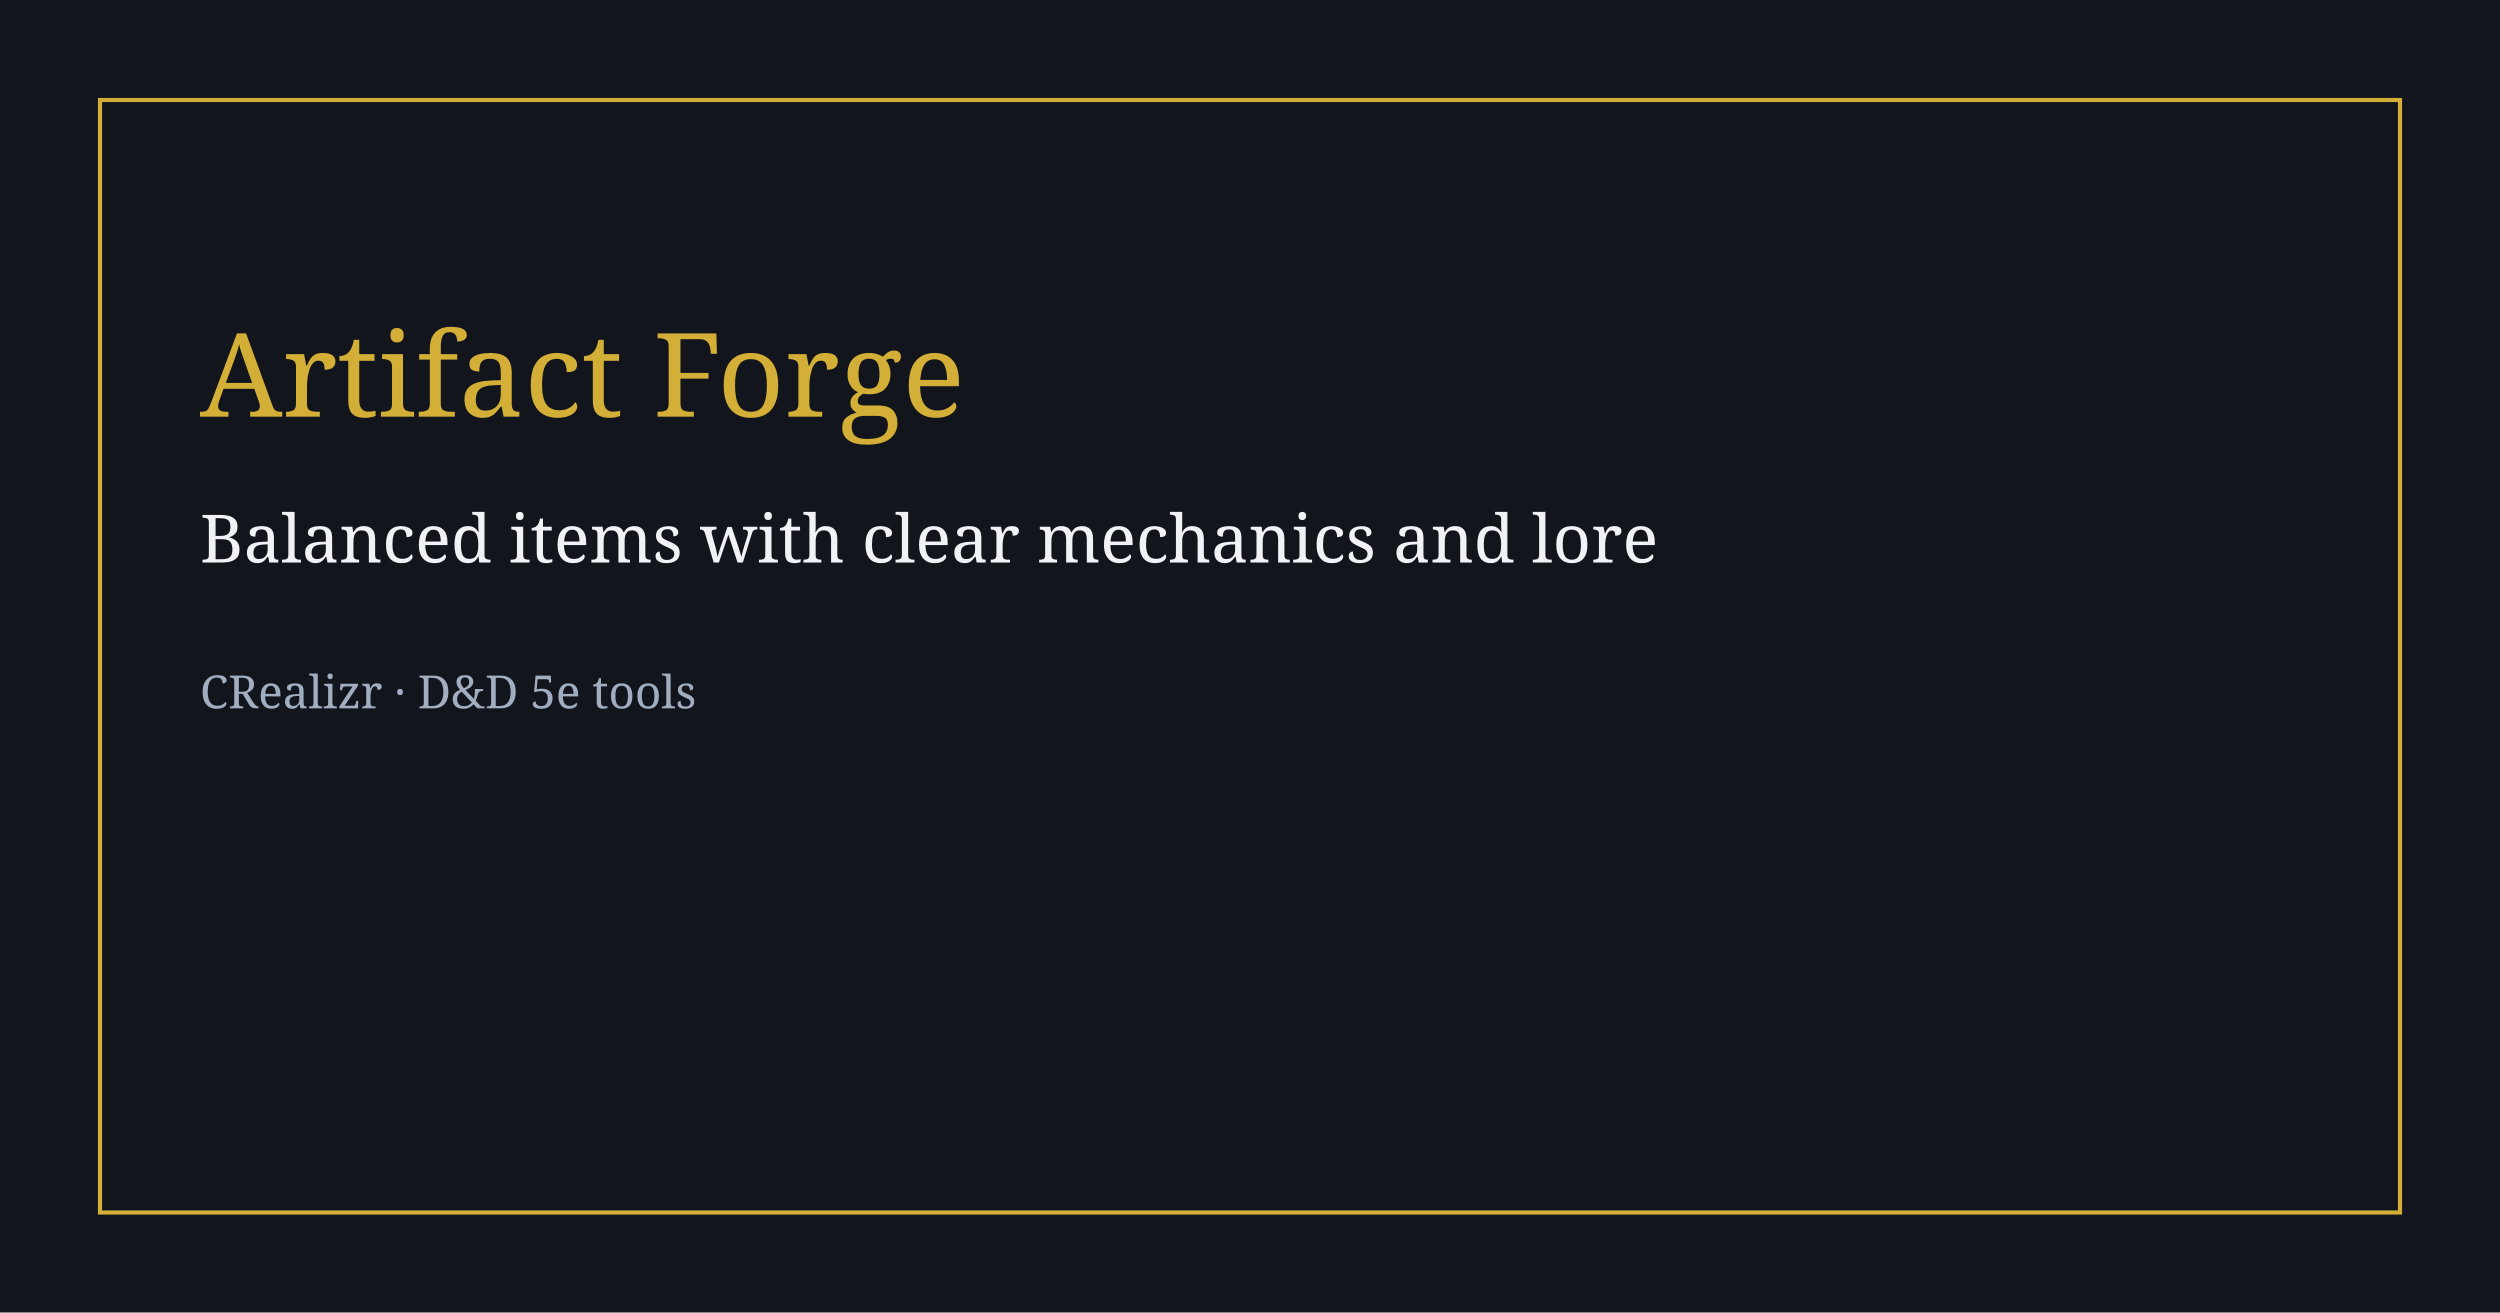
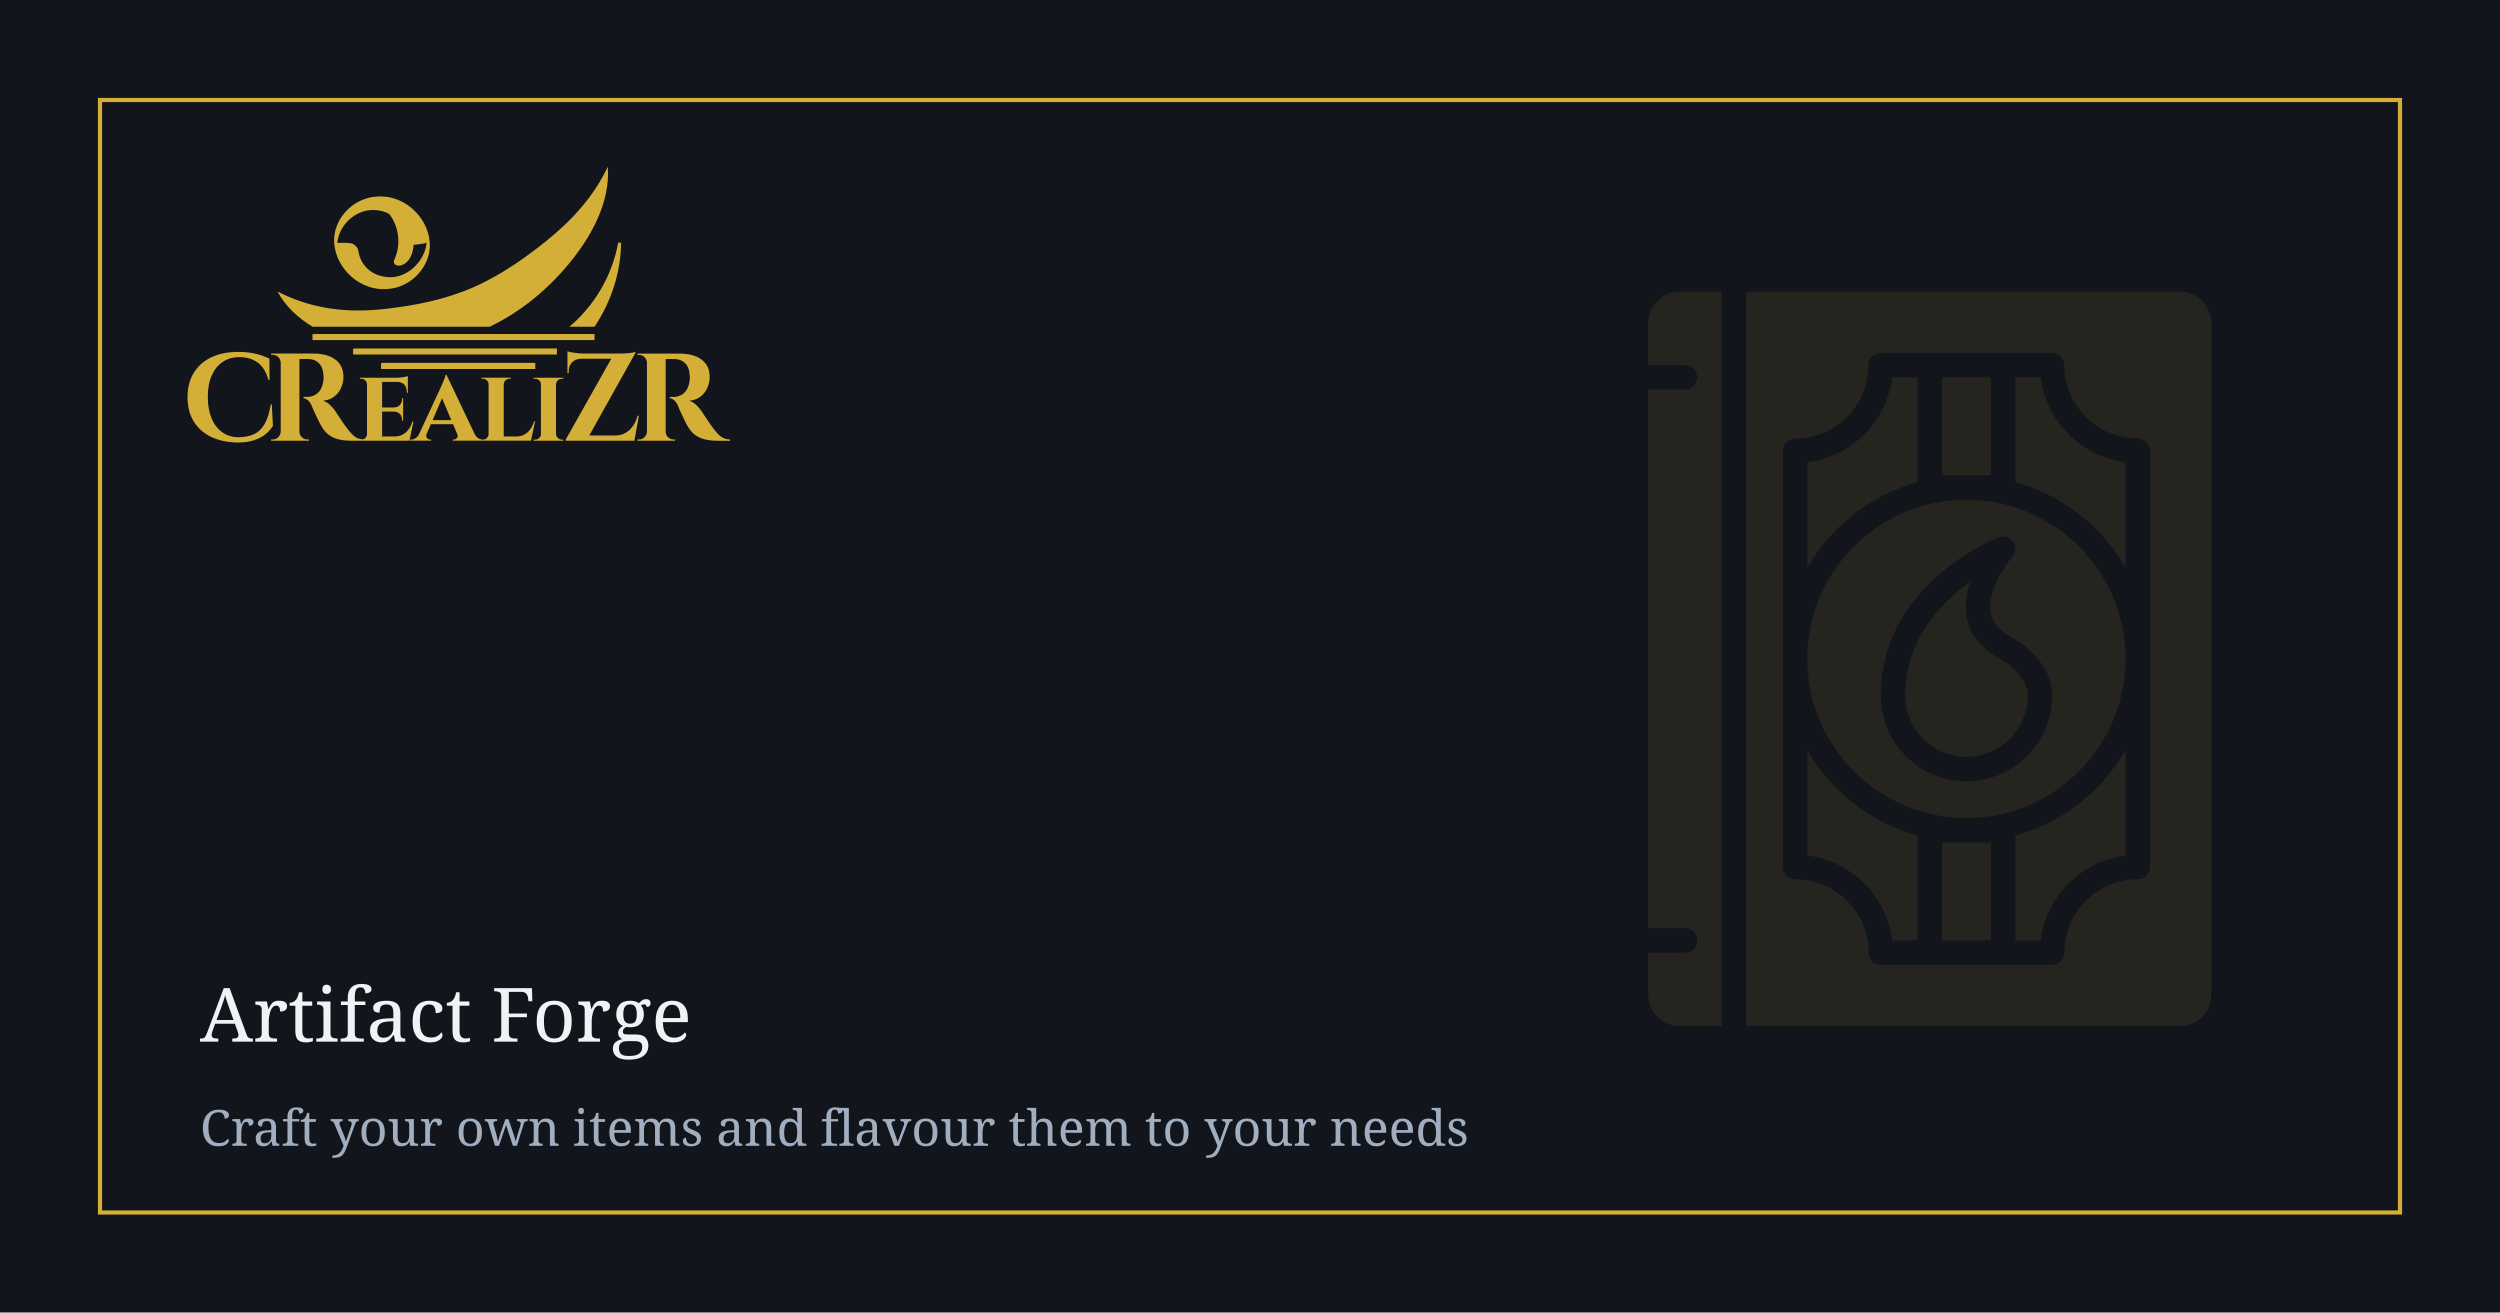
<svg xmlns="http://www.w3.org/2000/svg" width="1200" height="630" viewBox="0 0 1200 630">
  <rect width="1200" height="630" fill="#12151c" />
  <rect x="48" y="48" width="1104" height="534" fill="none" stroke="#d4af37" stroke-width="2" />
-   <text x="96" y="200" fill="#d4af37" font-size="56" font-family="serif">Artifact Forge</text>
-   <text x="96" y="270" fill="#f0f2f5" font-size="32" font-family="serif">Balanced items with clear mechanics and lore</text>
-   <text x="96" y="340" fill="#a0aec0" font-size="22" font-family="serif">CRealizr · D&amp;D 5e tools</text>
+   <g transform="translate(750,140) scale(0.7)" fill="#d4af37" opacity="0.1">
+     <path d="M298.472,250.946c-12.498-7.294-19.523-16.804-21.445-28.58c-1.318-8.142,0.101-16.325,2.644-23.695 c-20.069,14.395-44.653,39.886-44.653,78.311c0,23.141,18.827,41.967,41.967,41.967c23.141,0,41.967-18.826,41.967-41.967 C318.952,261.245,298.673,251.047,298.472,250.946z" />
+     <path d="M276.984,142.689c-60.164,0-109.115,48.951-109.115,109.115s48.951,109.115,109.115,109.115 s109.115-48.951,109.115-109.115S337.148,142.689,276.984,142.689z M276.984,335.738c-32.399,0-58.754-26.355-58.754-58.754 c0-76.212,77.589-107.26,80.896-108.544c3.576-1.402,7.672-0.151,9.896,2.996c2.224,3.156,2.006,7.428-0.529,10.341 c-4.935,5.691-17.249,23.602-14.89,37.93c1.1,6.673,5.288,12.061,12.8,16.46c0.655,0.285,29.335,14.537,29.335,40.817 C335.738,309.382,309.382,335.738,276.984,335.738z" />
+     <path d="M243.41,130.586V58.755h-17.307c-3.802,30.325-27.908,54.431-58.234,58.234v72.276 C184.194,160.895,211.204,139.517,243.41,130.586z" />
+     <path d="M58.754,21.454v28.907h25.18c4.633,0,8.393,3.76,8.393,8.393s-3.76,8.393-8.393,8.393h-25.18v369.311h25.18 c4.633,0,8.393,3.76,8.393,8.393c0,4.633-3.76,8.393-8.393,8.393h-25.18v28.907c0,11.835,9.619,21.454,21.454,21.454h28.907V0 H80.208C68.373,0,58.754,9.619,58.754,21.454z" />
+     <rect x="260.197" y="58.751" width="33.574" height="67.148" />
+     <path d="M423.399,0H125.902v503.607h297.497c11.835,0,21.454-9.619,21.454-21.454V21.454C444.852,9.619,435.234,0,423.399,0z M402.885,394.492c0,4.633-3.76,8.393-8.393,8.393c-27.774,0-50.361,22.587-50.361,50.361c0,4.633-3.76,8.393-8.393,8.393 h-33.574h-50.361h-33.574c-4.633,0-8.393-3.76-8.393-8.393c0-27.774-22.587-50.361-50.361-50.361 c-4.633,0-8.393-3.76-8.393-8.393V109.115c0-4.633,3.76-8.393,8.393-8.393c27.774,0,50.361-22.587,50.361-50.361 c0-4.633,3.76-8.393,8.393-8.393h33.574h50.361h33.574c4.633,0,8.393,3.76,8.393,8.393c0,27.774,22.587,50.361,50.361,50.361 c4.633,0,8.393,3.76,8.393,8.393V394.492z" />
+     <path d="M310.557,373.021v71.831h17.307c3.802-30.326,27.908-54.432,58.234-58.234v-72.276 C369.773,342.712,342.763,364.09,310.557,373.021z" />
+     <path d="M327.865,58.754h-17.307v71.831c32.206,8.931,59.216,30.309,75.541,58.679v-72.276 C355.773,113.186,331.667,89.08,327.865,58.754z" />
+     <rect x="260.197" y="377.702" width="33.574" height="67.148" />
+     <path d="M167.869,314.342v72.276c30.326,3.802,54.431,27.908,58.234,58.234h17.307v-71.831 C211.204,364.09,184.194,342.712,167.869,314.342z" />
+   </g>
+   <g transform="translate(90,80) scale(1.4)" fill="#d4af37">
+     <rect x="43.8" y="58.38" width="94.8" height=".09" />
+     <polygon points="139.55 59.46 42.85 59.46 42.85 57.46 43.8 57.38 139.55 57.38 139.55 59.46" />
+     <rect x="57.46" y="63.33" width="68.52" height=".09" />
+     <polygon points="126.66 64.42 56.78 64.42 56.78 62.42 57.46 62.33 126.66 62.33 126.66 64.42" />
+     <rect x="66.88" y="68.28" width="51.84" height=".09" />
+     <polygon points="119.24 69.37 66.36 69.37 66.36 67.37 66.88 67.28 119.24 67.28 119.24 69.37" />
+     <path d="M130.33,33.81c-7.74,9.18-16.74,16.29-26.74,21.07h-60.7c-5-2.98-9.28-6.99-12.04-12.07,13.34,6.83,26.58,7.53,40.43,5.52,10.51-1.35,21.18-3.95,30.73-8.88,7.3-3.69,14.09-8.47,20.5-13.56,8.93-7.14,16.7-15.4,21.59-25.89.94,12.45-5.97,24.52-13.77,33.81Z" />
+     <path d="M148.66,26.11c-.11,9.98-3.29,20.11-9.11,28.77h-8.62c8.42-7.05,14.65-17.36,16.74-28.86l.99.09Z" />
+     <path d="M83.07,26.04s0,0,0,0c-.68-9.17-9.24-16.59-18.19-15.78-8.22.41-15.13,7.86-14.59,15.9,0,0,0,0,0,0,.68,9.17,9.24,16.59,18.19,15.78,8.22-.41,15.13-7.86,14.59-15.9ZM68.38,37.83c-5.31-.41-9.19-4.19-9.82-9.06-.15-1.17-1.58-2.35-2.42-2.48-1.6-.25-3.27-.21-4.8-.16.69-6.69,7.03-11.97,13.53-11.2,5.04.39,9.3,4.52,9.9,9.28.09.69-.97,2.72-.05,2.69,1.65-.05,5.12-.13,7.28-.81-.69,6.69-7.13,12.51-13.62,11.75Z" />
+     <path d="M68.75,15.67c3.63,4.28,4.57,10.67,2.34,15.82-.2.46-.43.96-.31,1.45.2.85,1.31,1.13,2.16.96,1.17-.23,2.2-.98,2.91-1.94s1.14-2.1,1.4-3.26c.6-2.69.32-5.57-.78-8.1l-7.72-4.92Z" />
+     <path d="M28.89,81.5h-.34c-.46,2.79-1.15,5.01-2.07,6.66-.92,1.65-2.14,2.83-3.65,3.54-1.51.71-3.36,1.07-5.55,1.07-2.11-.06-3.93-.65-5.48-1.79-1.55-1.14-2.75-2.73-3.58-4.78-.84-2.05-1.26-4.48-1.26-7.3s.44-5.23,1.32-7.25c.88-2.02,2.13-3.58,3.76-4.69s3.57-1.66,5.85-1.66,4.37.6,6.1,1.81c1.73,1.21,2.99,3.22,3.75,6.04h.38l-.04-7.3c-1.22-.65-2.74-1.21-4.54-1.66-1.81-.46-3.85-.68-6.12-.68-3.61,0-6.72.63-9.32,1.88-2.6,1.25-4.6,3.04-6,5.36-1.39,2.32-2.09,5.07-2.09,8.26s.71,6.06,2.13,8.36c1.42,2.3,3.44,4.08,6.04,5.31s5.64,1.87,9.11,1.9c2.13,0,3.98-.26,5.55-.79,1.56-.53,2.87-1.22,3.93-2.07,1.05-.85,1.89-1.81,2.52-2.86l-.38-7.34Z" />
+     <path d="M77.13,87.33c-.31,1.06-.76,1.97-1.33,2.75-.58.78-1.27,1.38-2.07,1.8-.8.42-1.72.63-2.75.63h-4.25v-8.53h4.1c.84.02,1.51.3,2,.83.49.53.74,1.19.74,1.98v.29h.36v-7.63h-.36v.25c0,.79-.25,1.46-.74,2-.49.54-1.16.82-2,.85h-4.1v-8.75h5.18c1.06.02,1.87.34,2.43.94.56.6.85,1.43.85,2.48v.32h.36v-5.72c-.29.1-.82.21-1.58.34-.77.13-1.5.2-2.2.2h-12.64v.36h.47c.53,0,.98.18,1.35.54.37.36.57.82.59,1.37v17.06c-.02.53-.22.98-.59,1.35-.23.23-.49.38-.77.46-.63-.04-1.21-.15-1.71-.34-.57-.21-1.11-.55-1.62-1.02-.51-.47-1.08-1.09-1.71-1.86-.4-.51-.84-1.11-1.32-1.79-.48-.68-.95-1.36-1.39-2.03-.44-.67-.81-1.23-1.11-1.68s-.46-.71-.49-.77c-.48-.74-1.1-1.48-1.86-2.22-.75-.74-1.59-1.25-2.5-1.54,1.62-.17,2.94-.68,3.97-1.51,1.02-.84,1.78-1.85,2.28-3.03.5-1.18.75-2.37.75-3.56,0-1.51-.28-2.77-.85-3.8-.57-1.02-1.33-1.85-2.28-2.47-.95-.63-2.04-1.08-3.26-1.37-1.22-.28-2.48-.43-3.76-.43h-14.64v.43h.55c.74,0,1.37.26,1.9.79.53.53.8,1.16.83,1.9v23.64c-.03.74-.31,1.37-.83,1.9-.53.53-1.16.79-1.9.79h-.55v.43h12.93v-.43h-.51c-.74,0-1.38-.26-1.92-.79-.54-.53-.81-1.16-.81-1.9v-24.88h.66c.38,0,.81,0,1.28-.02.47-.01.9,0,1.3.02,1.39.03,2.56.52,3.5,1.47.94.95,1.45,2.45,1.54,4.5.03.43.02.81-.02,1.15-.04.34-.09.64-.15.9-.23,1.25-.63,2.23-1.19,2.94-.57.71-1.22,1.22-1.94,1.54-.73.31-1.47.47-2.24.47h-1.32v.43c.57.09,1.1.36,1.6.81.5.46.93,1.14,1.3,2.05.08.26.23.61.43,1.07.2.46.43.96.7,1.51s.55,1.13.83,1.73c.28.6.56,1.16.83,1.69.27.53.52.96.75,1.3.71,1.11,1.55,1.99,2.52,2.65.97.65,2.08,1.12,3.33,1.39,1.25.27,2.65.41,4.18.41h19.84l1.37-6.62h-.32Z" />
+     <path d="M118.82,87.33c-.31,1.06-.76,1.97-1.33,2.75-.58.78-1.27,1.38-2.07,1.8-.8.42-1.72.63-2.75.63h-4.25v-17.89c.02-.55.23-1.01.61-1.37.38-.36.84-.54,1.37-.54h.43v-.36h-10.01v.36h.43c.53,0,.98.18,1.37.54.38.36.59.82.61,1.37v17.06c-.02.53-.22.98-.59,1.35s-.82.56-1.35.56h-.04c-.48,0-.98-.15-1.51-.45s-.97-.82-1.33-1.57h0l-9.61-20.2h-.29c-.02.24-.12.57-.29.99-.17.42-.35.86-.54,1.33-.19.47-.37.89-.54,1.26-.17.37-.28.63-.32.77l-7.37,15.84h-.01c-.34.74-.77,1.27-1.3,1.57-.53.3-1.03.45-1.51.45h-.29v.36h7.2v-.36h-.29c-.41,0-.78-.17-1.12-.52-.33-.34-.37-.83-.12-1.46l1.43-3.31h7.61l1.5,3.55c.15.52.09.93-.19,1.22-.34.35-.71.52-1.12.52h-.29v.36h26.82l1.4-6.62h-.36ZM84.04,86.9l3.23-7.5,3.18,7.5h-6.41Z" />
+     <path d="M126.97,73.26c.4-.36.88-.54,1.46-.54h.4l.04-.36h-10.22v.36h.47c.55,0,1.03.18,1.44.54.41.36.61.82.61,1.37v17.06c0,.53-.2.98-.61,1.35s-.89.56-1.44.56h-.47v.36h10.22v-.36h-.43c-.58,0-1.06-.19-1.46-.56-.4-.37-.61-.82-.63-1.35v-17.06c.02-.55.23-1.01.63-1.37Z" />
+     <path d="M154.33,85.38c-.54,2.05-1.49,3.69-2.84,4.93s-2.96,1.86-4.84,1.86h-8.9l15.81-28.29v-.38c-.17.08-.51.17-1,.26-.5.08-1.07.16-1.71.21-.64.06-1.25.09-1.81.09h-13.57c-.6,0-1.25-.04-1.96-.13-.71-.09-1.36-.19-1.94-.3-.58-.11-1.02-.23-1.3-.34v7.47h.43v-.51c0-1.34.38-2.4,1.15-3.18.77-.78,1.82-1.19,3.16-1.22h10.28l-15.62,27.74v.38h23.55l1.54-8.58h-.43Z" />
+     <path d="M184.03,93.17c-.57-.21-1.11-.55-1.62-1.02s-1.08-1.09-1.71-1.86c-.4-.51-.84-1.11-1.32-1.79-.48-.68-.95-1.36-1.39-2.03-.44-.67-.81-1.23-1.11-1.68-.3-.46-.46-.71-.49-.77-.48-.74-1.1-1.48-1.86-2.22-.75-.74-1.59-1.25-2.5-1.54,1.62-.17,2.94-.68,3.97-1.51s1.79-1.85,2.28-3.03c.5-1.18.75-2.37.75-3.56,0-1.51-.28-2.77-.85-3.8s-1.33-1.85-2.28-2.47c-.95-.63-2.04-1.08-3.26-1.37-1.22-.28-2.47-.43-3.75-.43h-14.64v.43h.55c.74,0,1.37.26,1.9.79.53.53.8,1.16.83,1.9v23.64c-.03.74-.31,1.37-.83,1.9-.53.53-1.16.79-1.9.79h-.55v.43h12.93v-.43h-.51c-.74,0-1.38-.26-1.92-.79s-.81-1.16-.81-1.9v-24.88h.66c.38,0,.81,0,1.28-.02.47-.01.9,0,1.3.02,1.39.03,2.56.52,3.5,1.47.94.95,1.45,2.45,1.54,4.5.03.43.02.81-.02,1.15s-.09.64-.15.9c-.23,1.25-.63,2.23-1.19,2.94-.57.71-1.22,1.22-1.94,1.54-.73.31-1.47.47-2.24.47h-1.32v.43c.57.09,1.1.36,1.6.81.5.46.93,1.14,1.3,2.05.09.26.23.61.43,1.07.2.46.43.96.7,1.51s.55,1.13.83,1.73.56,1.16.83,1.69.52.96.75,1.3c.71,1.11,1.55,1.99,2.52,2.65.97.65,2.08,1.12,3.33,1.39s2.65.41,4.18.41h4.18v-.43c-.74-.03-1.39-.15-1.96-.36Z" />
+   </g>
+   <text x="96" y="500" fill="#f0f2f5" font-size="36" font-family="serif">Artifact Forge</text>
+   <text x="96" y="550" fill="#a0aec0" font-size="24" font-family="serif">Craft your own items and flavour them to your needs</text>
</svg>
